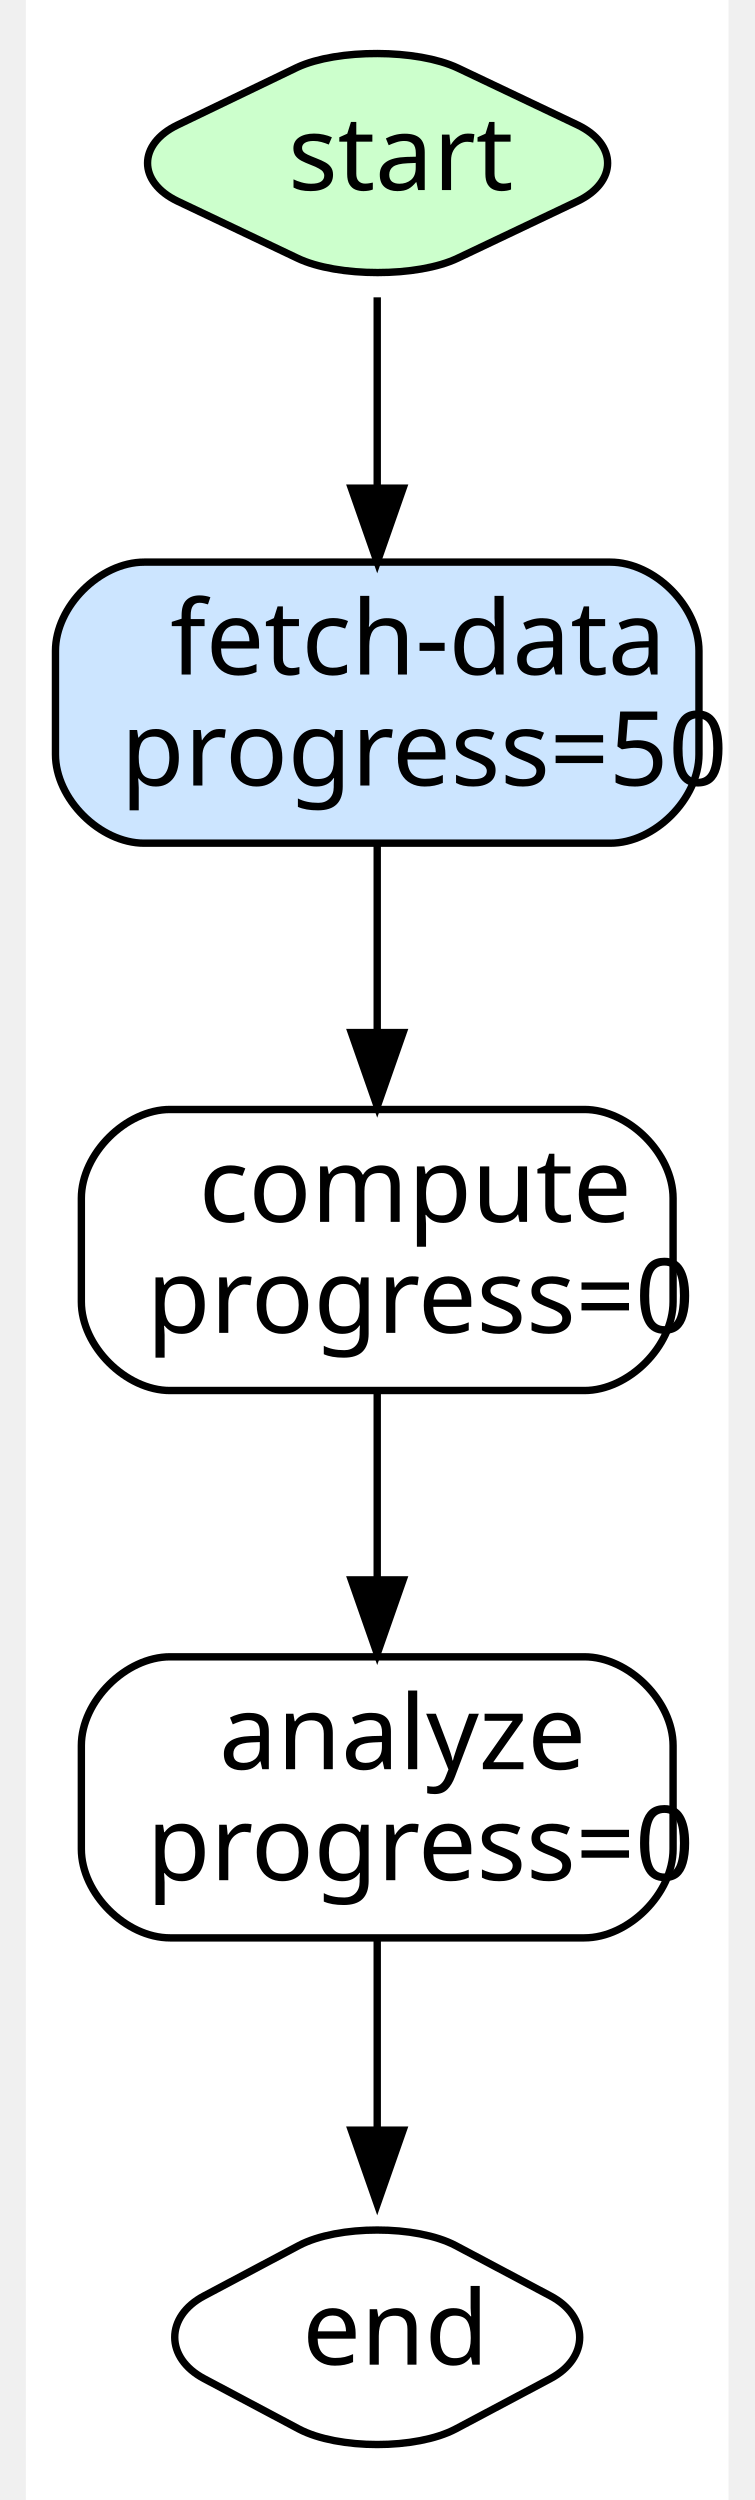
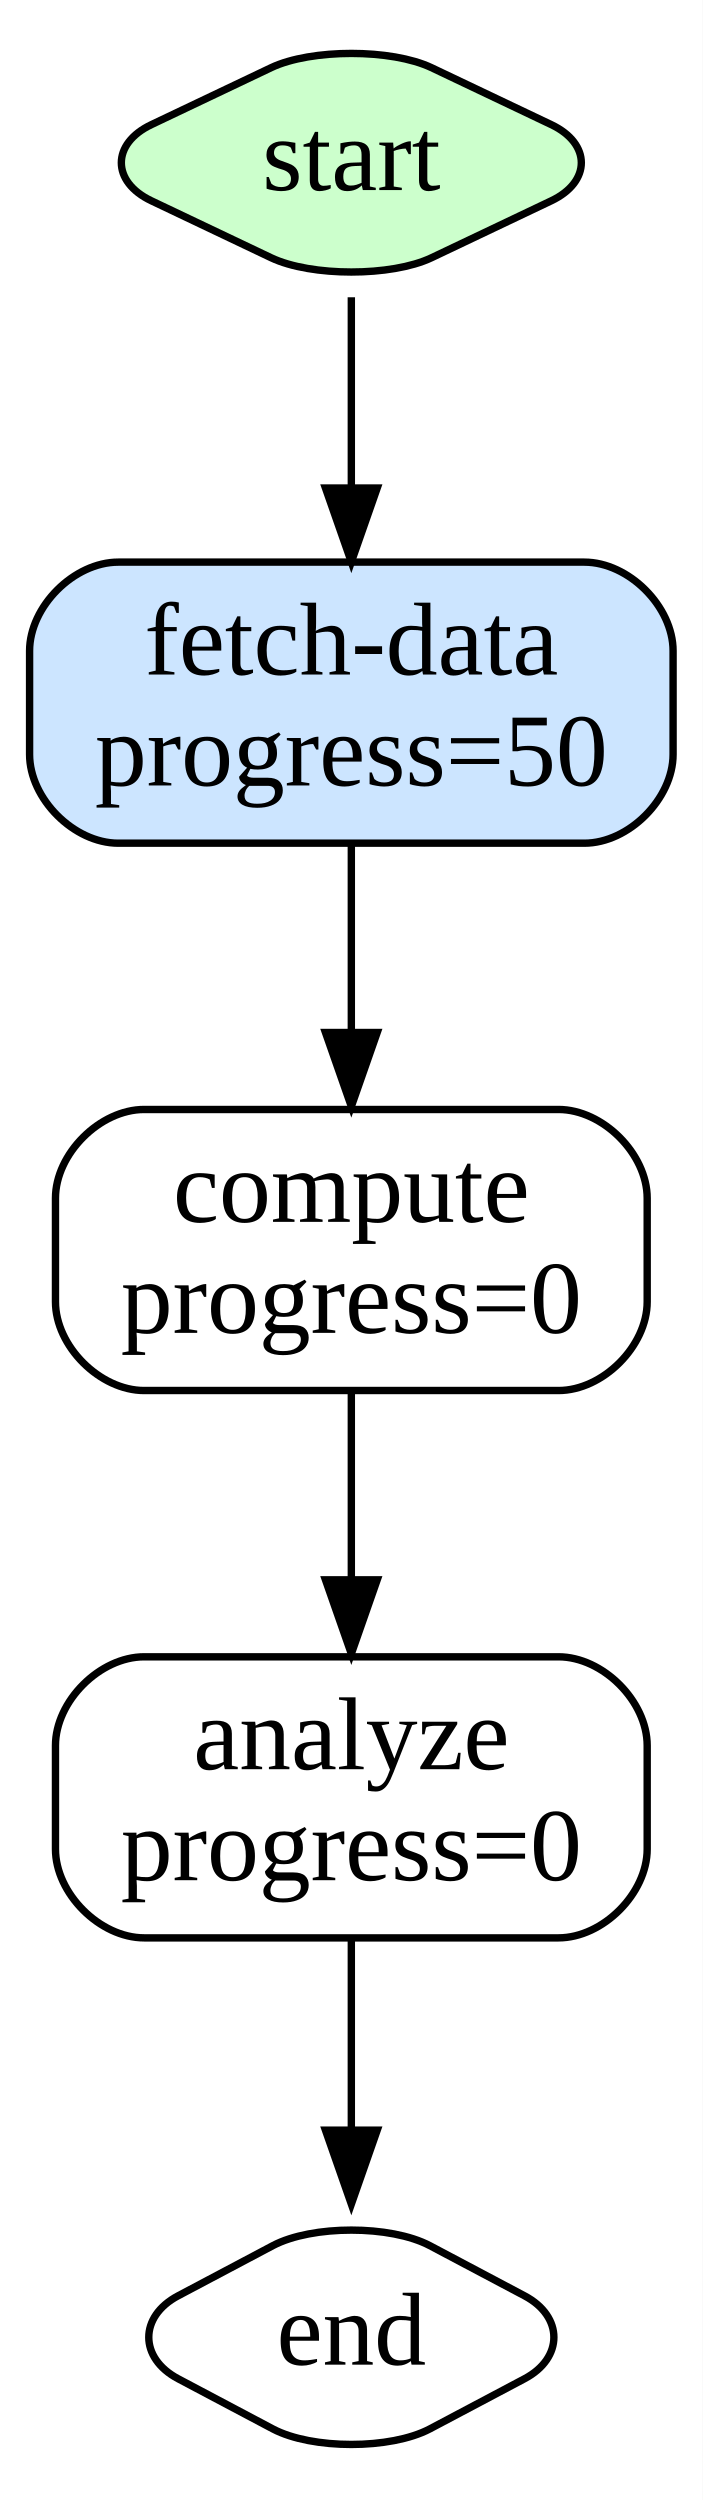
- <svg xmlns="http://www.w3.org/2000/svg" version="1.1" id="Layer_1" x="0px" y="0px" viewBox="0 0 102 338" style="enable-background:new 0 0 102 338;" xml:space="preserve">
-   <style type="text/css">
- 	.st0{fill:#FFFFFF;}
- 	.st1{fill:#CCFFCC;stroke:#000000;}
- 	.st2{font-family:'TimesNewRomanPSMT';}
- 	.st3{font-size:14px;}
- 	.st4{fill:#CCE5FF;stroke:#000000;}
- 	.st5{fill:none;stroke:#000000;}
- 	.st6{stroke:#000000;}
- 	.st7{fill:#FFFFFF;stroke:#000000;}
- </style>
-   <g id="graph0" transform="scale(1 1) rotate(0) translate(4 334)">
-     <polygon class="st0" points="-0.5,4 -0.5,-334 94.5,-334 94.5,4  " />
-     <g id="node1">
-       <path class="st1" d="M36.2-324.9L20-317.1c-5.4,2.6-5.4,7.7,0,10.3l16.2,7.7c5.4,2.6,16.3,2.6,21.7,0l16.2-7.7    c5.4-2.6,5.4-7.7,0-10.3l-16.2-7.7C52.4-327.4,41.6-327.4,36.2-324.9" />
-       <text transform="matrix(1 0 0 1 34.9482 -308.3)" class="st2 st3">start</text>
+ <svg xmlns="http://www.w3.org/2000/svg" width="95pt" height="338pt" viewBox="0.00 0.00 95.00 338.00">
+   <g id="graph0" class="graph" transform="scale(1 1) rotate(0) translate(4 334)">
+     <polygon fill="white" stroke="transparent" points="-4,4 -4,-334 91,-334 91,4 -4,4" />
+     <g id="node1" class="node">
+       <path fill="#ccffcc" stroke="black" d="M32.66,-324.85C32.66,-324.85 16.47,-317.15 16.47,-317.15 11.05,-314.58 11.05,-309.42 16.47,-306.85 16.47,-306.85 32.66,-299.15 32.66,-299.15 38.08,-296.58 48.92,-296.58 54.34,-299.15 54.34,-299.15 70.53,-306.85 70.53,-306.85 75.95,-309.42 75.95,-314.58 70.53,-317.15 70.53,-317.15 54.34,-324.85 54.34,-324.85 48.92,-327.42 38.08,-327.42 32.66,-324.85" />
+       <text text-anchor="middle" x="43.5" y="-308.3" font-family="Times New Roman,serif" font-size="14.00">start</text>
    </g>
-     <g id="node3">
-       <path class="st4" d="M78.5-258h-63c-6,0-12,6-12,12v14c0,6,6,12,12,12h63c6,0,12-6,12-12v-14C90.5-252,84.5-258,78.5-258" />
-       <text transform="matrix(1 0 0 1 19.0205 -242.8)" class="st2 st3">fetch-data</text>
-       <text transform="matrix(1 0 0 1 12.335 -227.8)" class="st2 st3">progress=50</text>
+     <g id="node3" class="node">
+       <path fill="#cce5ff" stroke="black" d="M75,-258C75,-258 12,-258 12,-258 6,-258 0,-252 0,-246 0,-246 0,-232 0,-232 0,-226 6,-220 12,-220 12,-220 75,-220 75,-220 81,-220 87,-226 87,-232 87,-232 87,-246 87,-246 87,-252 81,-258 75,-258" />
+       <text text-anchor="middle" x="43.5" y="-242.8" font-family="Times New Roman,serif" font-size="14.00">fetch-data</text>
+       <text text-anchor="middle" x="43.5" y="-227.8" font-family="Times New Roman,serif" font-size="14.00">progress=50</text>
    </g>
-     <g id="edge1">
-       <path class="st5" d="M47-293.8c0,7.7,0,17,0,25.7" />
-       <polygon class="st6" points="50.5,-268 47,-258 43.5,-268   " />
+     <g id="edge1" class="edge">
+       <path fill="none" stroke="black" d="M43.5,-293.81C43.5,-286.11 43.5,-276.82 43.5,-268.15" />
+       <polygon fill="black" stroke="black" points="47,-268.02 43.5,-258.02 40,-268.02 47,-268.02" />
    </g>
-     <g id="node2">
-       <path class="st7" d="M36.4-30.4l-12.8,6.8c-5.3,2.8-5.3,8.4,0,11.2l12.8,6.8c5.3,2.8,15.9,2.8,21.2,0l12.8-6.8    c5.3-2.8,5.3-8.4,0-11.2l-12.8-6.8C52.3-33.2,41.7-33.2,36.4-30.4" />
-       <text transform="matrix(1 0 0 1 36.8931 -14.3)" class="st2 st3">end</text>
+     <g id="node2" class="node">
+       <path fill="white" stroke="black" d="M32.89,-30.39C32.89,-30.39 20.09,-23.61 20.09,-23.61 14.79,-20.81 14.79,-15.19 20.09,-12.39 20.09,-12.39 32.89,-5.61 32.89,-5.61 38.2,-2.81 48.8,-2.81 54.11,-5.61 54.11,-5.61 66.91,-12.39 66.91,-12.39 72.21,-15.19 72.21,-20.81 66.91,-23.61 66.91,-23.61 54.11,-30.39 54.11,-30.39 48.8,-33.19 38.2,-33.19 32.89,-30.39" />
+       <text text-anchor="middle" x="43.5" y="-14.3" font-family="Times New Roman,serif" font-size="14.00">end</text>
    </g>
-     <g id="node4">
-       <path class="st7" d="M75-184H19c-6,0-12,6-12,12v14c0,6,6,12,12,12h56c6,0,12-6,12-12v-14C87-178,81-184,75-184" />
-       <text transform="matrix(1 0 0 1 22.8965 -168.8)" class="st2 st3">compute</text>
-       <text transform="matrix(1 0 0 1 15.835 -153.8)" class="st2 st3">progress=0</text>
+     <g id="node4" class="node">
+       <path fill="white" stroke="black" d="M71.5,-184C71.5,-184 15.5,-184 15.5,-184 9.5,-184 3.5,-178 3.5,-172 3.5,-172 3.5,-158 3.5,-158 3.5,-152 9.5,-146 15.5,-146 15.5,-146 71.5,-146 71.5,-146 77.5,-146 83.5,-152 83.5,-158 83.5,-158 83.5,-172 83.5,-172 83.5,-178 77.5,-184 71.5,-184" />
+       <text text-anchor="middle" x="43.5" y="-168.8" font-family="Times New Roman,serif" font-size="14.00">compute</text>
+       <text text-anchor="middle" x="43.5" y="-153.8" font-family="Times New Roman,serif" font-size="14.00">progress=0</text>
    </g>
-     <g id="edge2">
-       <path class="st5" d="M47-219.8c0,7.7,0,16.9,0,25.4" />
-       <polygon class="st6" points="50.5,-194.4 47,-184.4 43.5,-194.4   " />
+     <g id="edge2" class="edge">
+       <path fill="none" stroke="black" d="M43.5,-219.83C43.5,-212.13 43.5,-202.97 43.5,-194.42" />
+       <polygon fill="black" stroke="black" points="47,-194.41 43.5,-184.41 40,-194.41 47,-194.41" />
    </g>
-     <g id="node5">
-       <path class="st7" d="M75-110H19c-6,0-12,6-12,12v14c0,6,6,12,12,12h56c6,0,12-6,12-12v-14C87-104,81-110,75-110" />
-       <text transform="matrix(1 0 0 1 25.6274 -94.8)" class="st2 st3">analyze</text>
-       <text transform="matrix(1 0 0 1 15.835 -79.8)" class="st2 st3">progress=0</text>
+     <g id="node5" class="node">
+       <path fill="white" stroke="black" d="M71.5,-110C71.5,-110 15.5,-110 15.5,-110 9.5,-110 3.5,-104 3.5,-98 3.5,-98 3.5,-84 3.5,-84 3.5,-78 9.5,-72 15.5,-72 15.5,-72 71.5,-72 71.5,-72 77.5,-72 83.5,-78 83.5,-84 83.5,-84 83.5,-98 83.5,-98 83.5,-104 77.5,-110 71.5,-110" />
+       <text text-anchor="middle" x="43.5" y="-94.8" font-family="Times New Roman,serif" font-size="14.00">analyze</text>
+       <text text-anchor="middle" x="43.5" y="-79.8" font-family="Times New Roman,serif" font-size="14.00">progress=0</text>
    </g>
-     <g id="edge3">
-       <path class="st5" d="M47-145.8c0,7.7,0,16.9,0,25.4" />
-       <polygon class="st6" points="50.5,-120.4 47,-110.4 43.5,-120.4   " />
+     <g id="edge3" class="edge">
+       <path fill="none" stroke="black" d="M43.5,-145.83C43.5,-138.13 43.5,-128.97 43.5,-120.42" />
+       <polygon fill="black" stroke="black" points="47,-120.41 43.5,-110.41 40,-120.41 47,-120.41" />
    </g>
-     <g id="edge4">
-       <path class="st5" d="M47-71.7c0,7.8,0,16.9,0,25.5" />
-       <polygon class="st6" points="50.5,-46 47,-36 43.5,-46   " />
+     <g id="edge4" class="edge">
+       <path fill="none" stroke="black" d="M43.5,-71.72C43.5,-63.97 43.5,-54.79 43.5,-46.27" />
+       <polygon fill="black" stroke="black" points="47,-46 43.5,-36 40,-46 47,-46" />
    </g>
  </g>
</svg>
